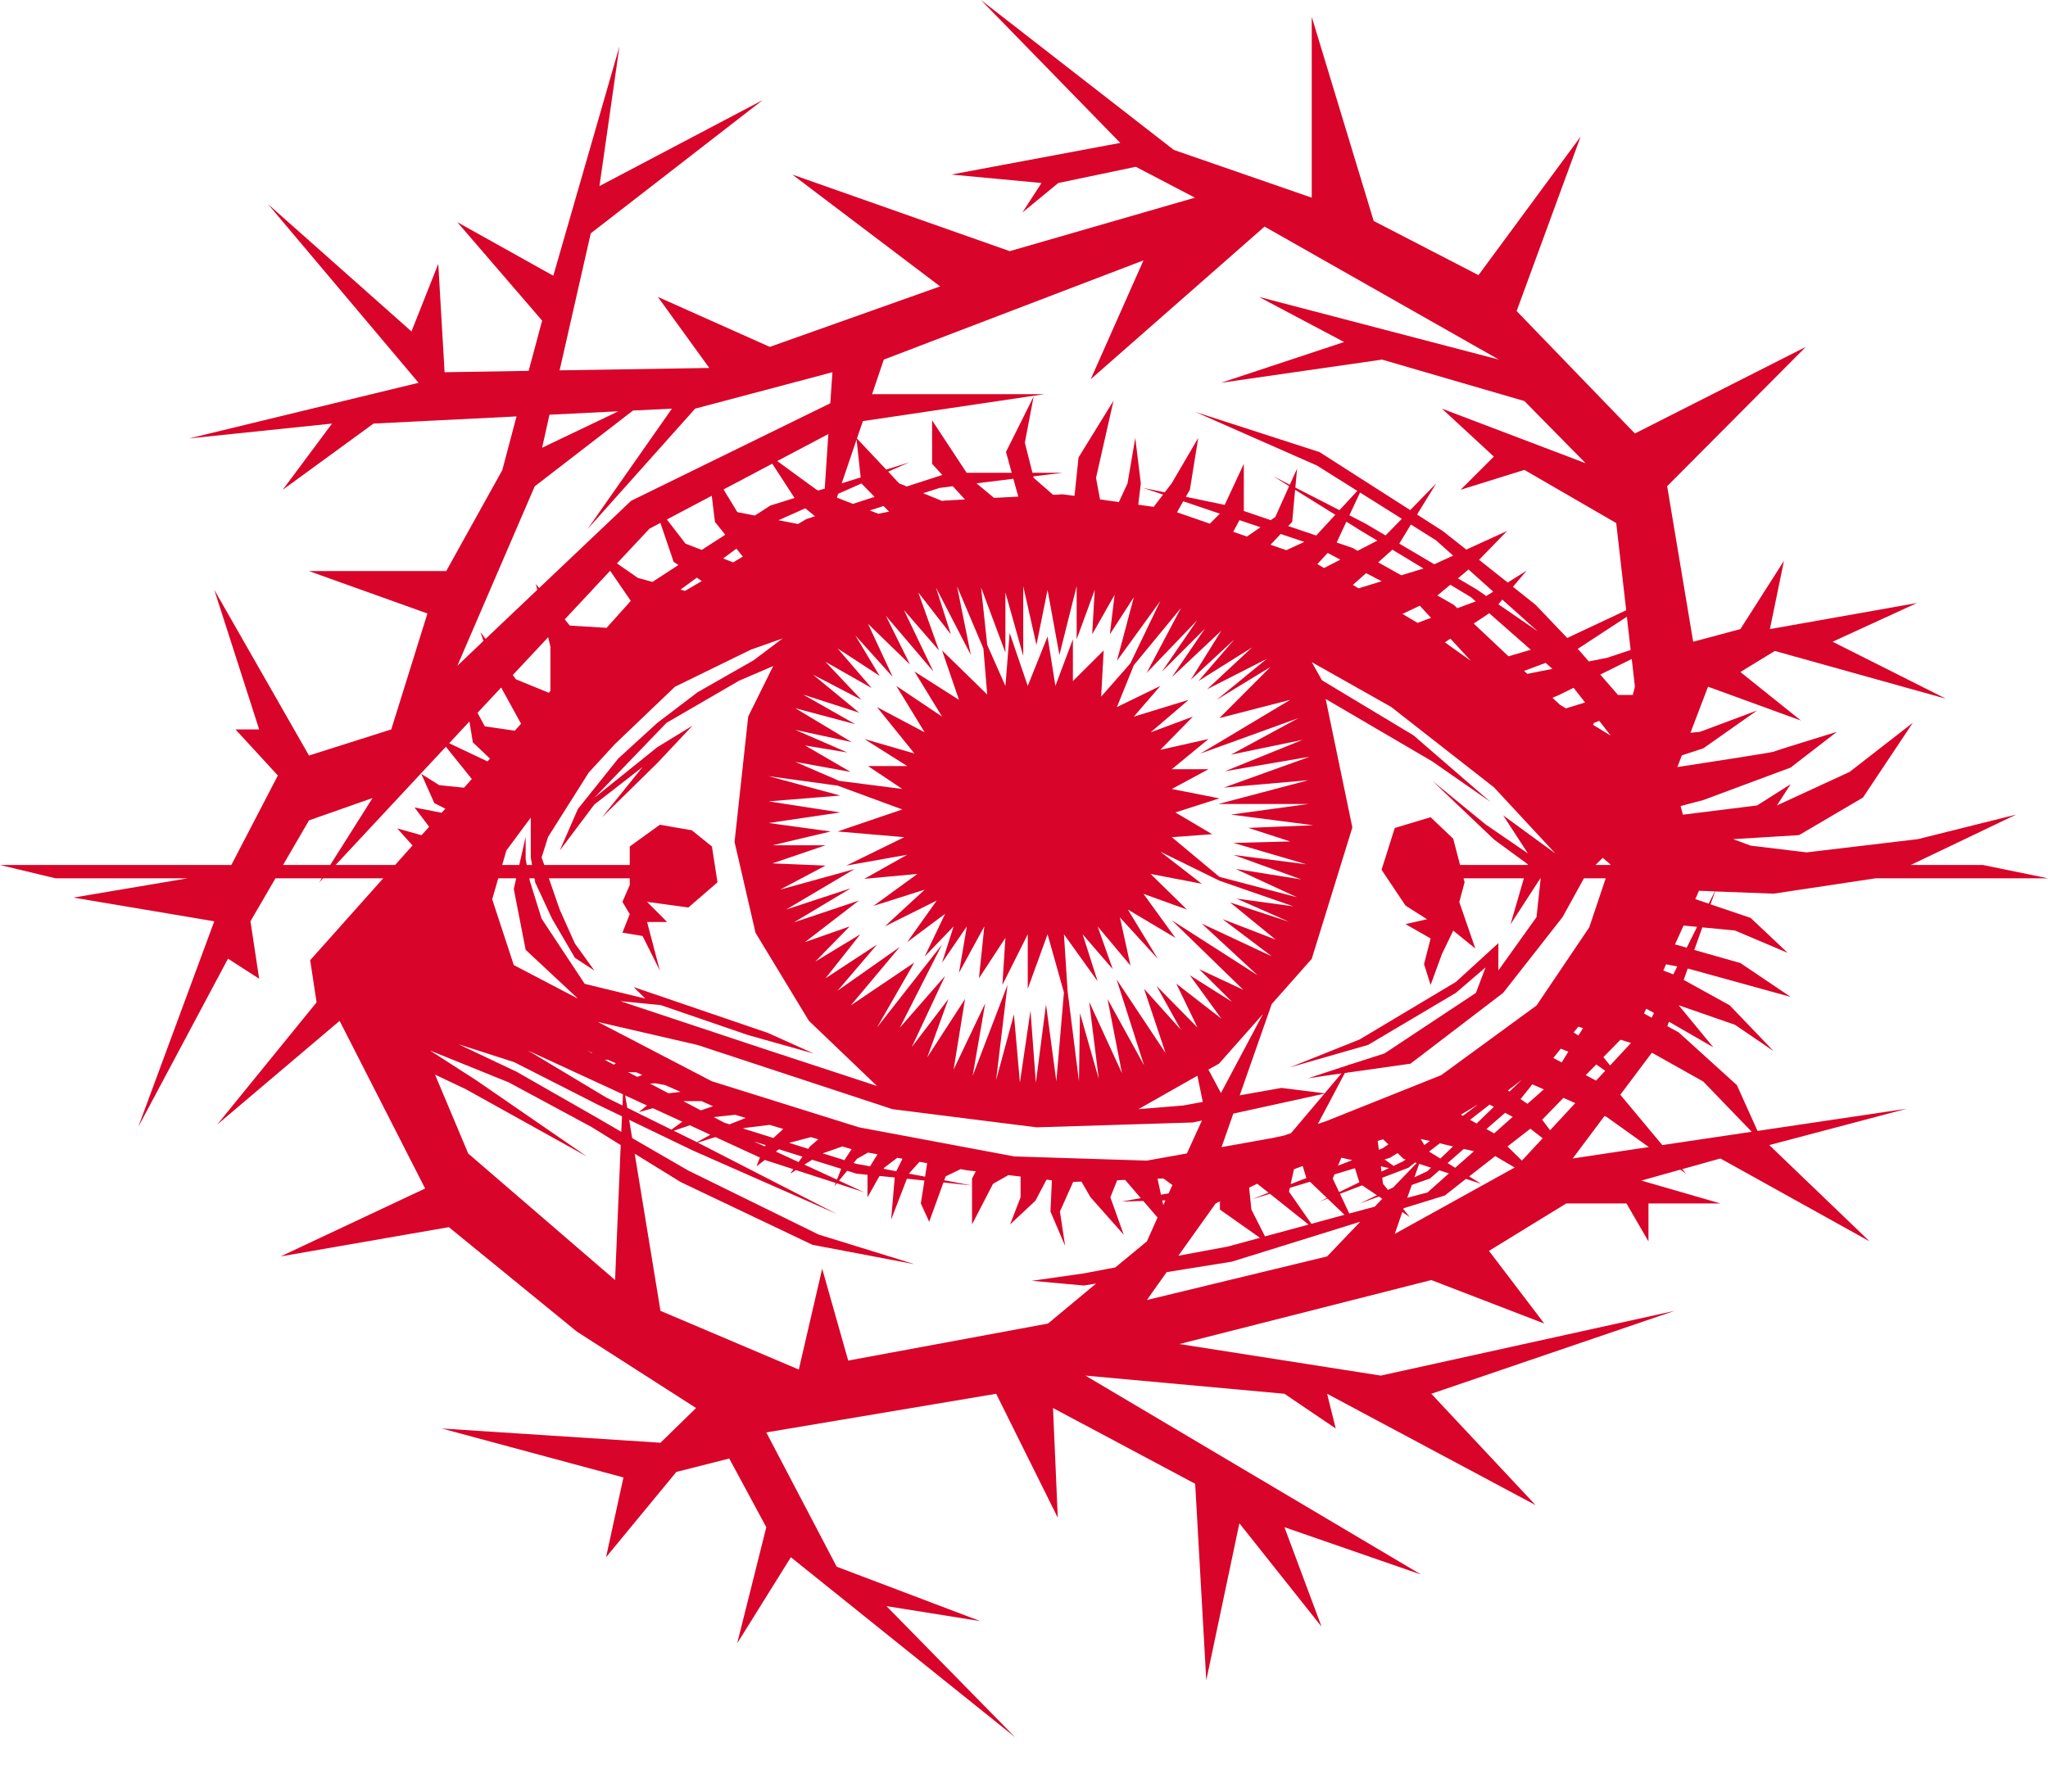
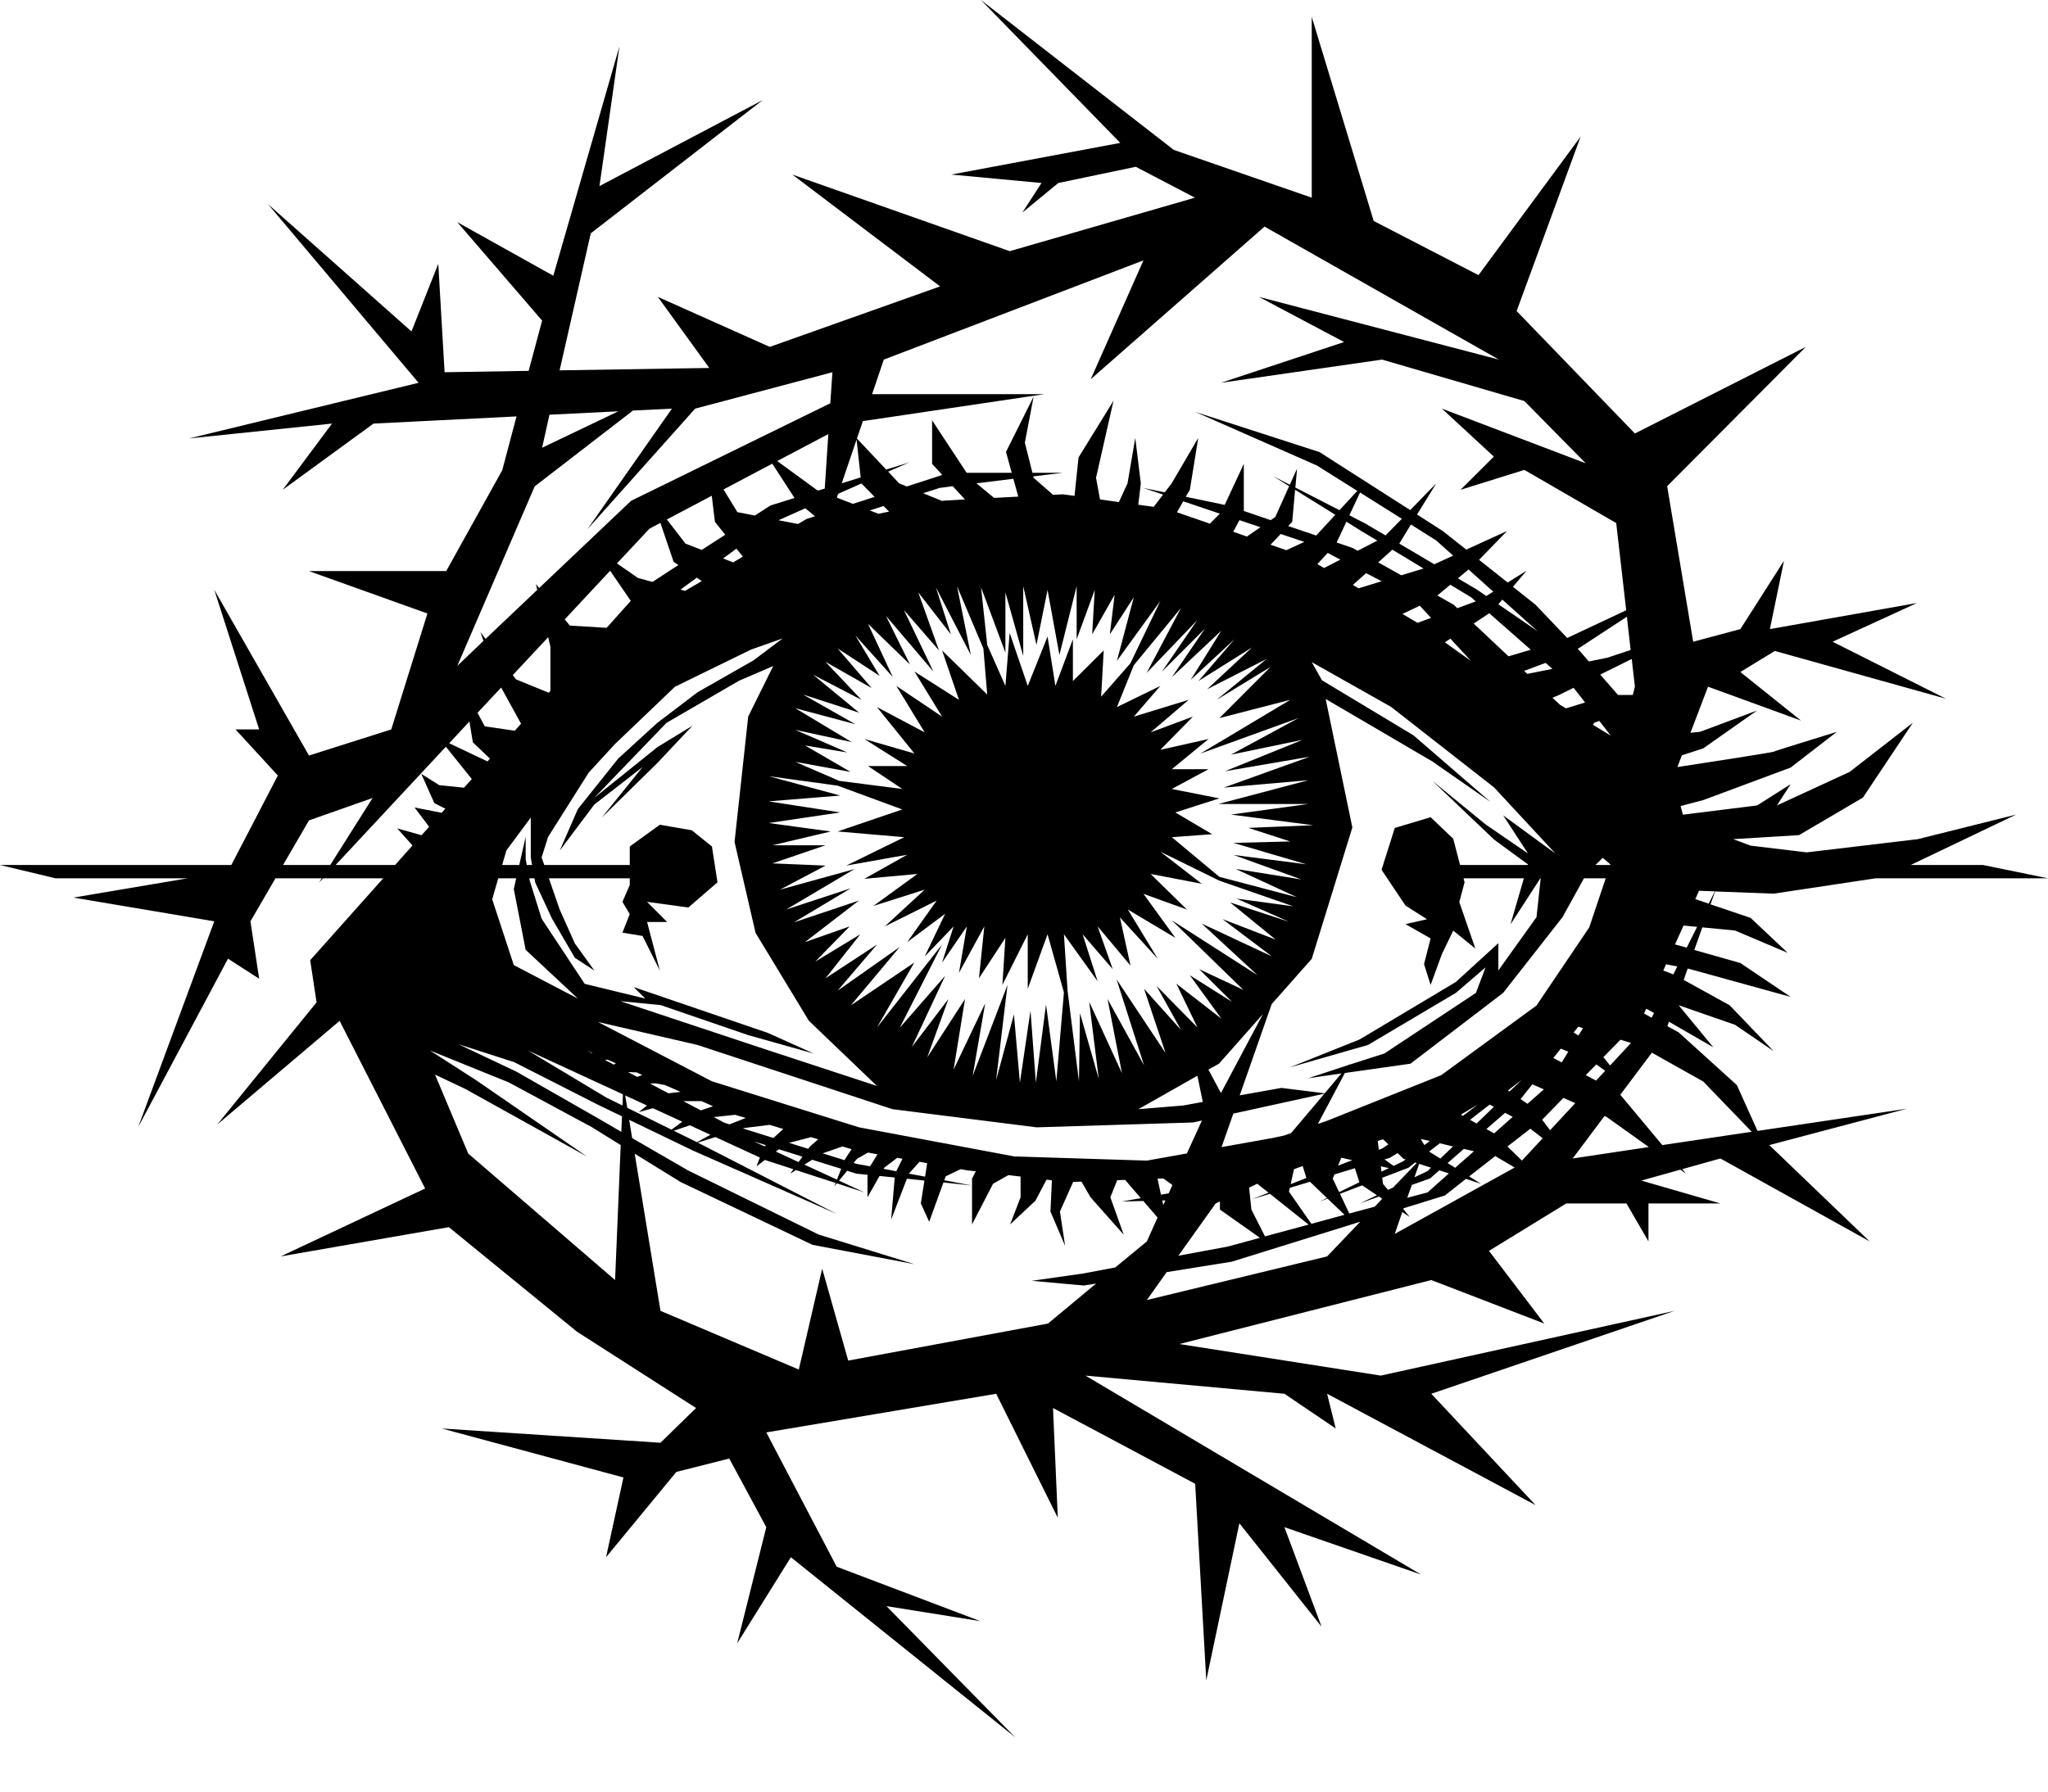
- <svg xmlns="http://www.w3.org/2000/svg" width="24" height="21" viewBox="0 0 24 21" fill="none">
-   <path d="M13.755 1.757L15.372 2.317V0.198L16.098 2.59L17.326 3.225L18.523 1.601L17.773 3.646L19.159 5.081L21.162 4.066L19.537 5.699L19.842 7.522L20.395 7.374L20.906 6.573L20.741 7.374L22.465 7.068L21.476 7.522L22.804 8.19L20.799 7.63L20.395 7.877L21.105 8.446L20.016 8.049L19.81 8.589L19.922 8.578L20.591 8.328L19.96 8.772L19.709 8.854L19.657 8.991C20.044 8.932 20.762 8.821 20.785 8.811C20.805 8.8 21.288 8.652 21.526 8.578L20.984 8.997L19.96 9.378L19.695 9.448L19.721 9.548H19.731L20.591 9.441L20.984 9.192L20.823 9.441L21.675 9.048L22.416 8.472L21.831 9.349L21.082 9.789L20.311 9.836L20.515 9.912L21.172 9.991L22.475 9.836L23.627 9.548L22.391 10.139H23.238L24 10.295H21.98L20.785 10.475L20.23 10.454L20.099 10.449L20.045 10.6L20.515 10.759L20.95 11.169L20.332 10.907L19.949 10.87L19.855 11.135L20.395 11.288L20.984 11.685L19.778 11.352L19.731 11.486L20.269 11.783L20.785 12.321L20.332 12.012L19.672 11.783L20.078 12.276L19.558 11.976L19.539 12.028L19.672 12.101L20.354 12.719L20.596 13.256L22.345 12.996L20.734 13.422L21.91 14.551L20.161 13.579L19.714 13.704L19.758 13.757L19.692 13.71L19.235 13.838L20.161 14.106H19.318V14.551L19.06 14.106H18.355L17.449 14.662L18.097 15.514L16.773 15.004L13.821 15.754L16.181 16.124L19.624 15.365L16.773 16.337L17.995 17.642L15.552 16.337L15.653 16.744L15.052 16.337L12.72 16.124L16.653 18.456L15.052 17.901L15.487 19.067L14.524 17.855L14.136 19.696L14.006 17.392L12.34 16.504L12.396 17.79L11.674 16.337L8.98 16.79L9.805 18.364L11.488 19.002L10.388 18.826L11.896 20.363L9.268 18.253L8.639 19.262L8.98 17.901L8.546 17.096L7.926 17.253L7.102 18.253L7.306 17.318L5.177 16.744L7.74 16.911L8.157 16.504L6.761 15.609L5.26 14.384L3.289 14.727L4.982 13.931L3.98 11.966L2.545 13.182L3.709 11.75H3.71L3.635 11.255L4.491 10.295H3.786L3.738 10.347L3.771 10.295H3.228L2.935 10.799L3.037 11.472L2.672 11.237L1.62 13.21L2.511 10.799L0.86 10.521L2.199 10.295H0.651L0 10.139H2.711L3.256 9.09L2.76 8.55H3.037L2.511 6.913L3.621 8.856L4.585 8.55L5.009 7.191L3.621 6.694H5.229L5.886 5.511L6.053 4.881L4.377 4.965L3.313 5.741L3.891 4.965L2.216 5.139L4.905 4.487L3.14 2.392L4.822 3.885L5.136 3.093L5.21 4.363L6.195 4.347L6.353 3.758L5.359 2.604L6.484 3.232L7.259 0.544L7.025 2.181L8.938 1.173L6.923 2.735L6.558 4.341L8.312 4.313L7.709 3.48L9.021 4.066L11.017 3.357L9.285 2.046L11.833 2.944L14.003 2.317L13.31 1.955L12.402 2.145L11.981 2.491L12.205 2.145L11.148 2.046L13.128 1.675L11.495 0L13.755 1.757ZM7.408 13.34L8.063 13.719L9.594 14.471L10.716 14.818L9.521 14.591L7.978 13.856L7.438 13.523L7.74 15.365L9.361 16.053L9.635 14.871L9.94 15.948L12.281 15.514L12.845 15.045L12.701 15.068L12.091 15.013L12.701 14.926L13.07 14.856L13.44 14.551L13.565 14.271L13.398 14.077L13.144 14.084L13.369 14.044L13.185 13.83L13.092 13.834L13.012 14.034L13.169 14.473L12.78 14.034L12.673 13.85L12.576 13.854L12.421 14.201L12.482 14.604L12.31 14.201L12.327 13.835L12.264 13.827L12.134 14.074L11.837 14.352L11.96 14.034V13.791L11.817 13.774L11.637 13.876L11.391 14.352V13.815L11.435 13.729L11.339 13.719L11.258 13.704L11.083 13.788L11.065 13.834L11.386 13.895L11.056 13.86L10.889 14.321L10.791 14.106L10.833 13.838L10.628 13.816L10.443 14.296L10.485 13.802L10.307 13.784L10.166 14.034V13.77L10.036 13.757L9.928 13.723L9.832 13.839L10.131 13.977L9.806 13.87L9.777 13.906L9.793 13.866L9.327 13.715L9.26 13.758L9.298 13.705L8.971 13.599L8.964 13.596L8.865 13.671L8.905 13.568L8.384 13.328L8.177 13.393L9.805 14.229L8.12 13.486L7.373 13.126L7.408 13.34ZM15.869 14.342L15.874 14.352L15.865 14.344L14.434 14.789L13.672 14.911L13.44 15.238L15.552 14.727L15.941 14.32L15.869 14.342ZM5.579 12.661L6.878 13.556L5.455 12.765L5.098 12.596L5.487 13.521L7.208 15.004L7.274 13.422L6.934 13.211L5.962 12.687L5.038 12.313L5.579 12.661ZM14.246 14.106L13.809 14.719L14.386 14.612L14.765 14.509L14.296 14.178V14.082L14.246 14.106ZM14.638 13.921L14.665 14.178L14.824 14.492L15.335 14.354L14.882 13.993L14.67 14.058L14.866 13.98L14.733 13.875L14.638 13.921ZM17.217 13.789L17.356 13.876L17.179 13.818L16.932 14.013L16.449 14.162L16.445 14.172L16.52 14.265L16.433 14.207L16.345 14.463L17.75 13.685L17.526 13.553L17.521 13.552L17.217 13.789ZM15.115 13.923L15.105 13.968L15.368 14.345L15.756 14.239L15.557 14.049L15.465 14.084L15.55 14.042L15.351 13.852L15.115 13.923ZM15.703 13.993L15.812 14.224L16.11 14.144L16.198 14.051L16.16 14.025L15.938 14.105L16.136 14.01L15.963 13.894L15.703 13.993ZM13.632 14.125L13.657 14.071H13.62L13.632 14.125ZM16.759 13.813L16.545 13.889L16.491 14.04L16.729 13.977L16.979 13.754L16.867 13.718L16.759 13.813ZM13.565 13.816L13.605 14.003L13.695 13.988L13.739 13.89L13.633 13.813L13.565 13.816ZM15.638 13.766L15.618 13.815L15.693 13.973L15.93 13.858L15.878 13.693L15.638 13.766ZM16.505 13.688L16.198 13.805L16.207 13.876L16.265 13.947L16.326 13.919L16.602 13.632L16.583 13.626L16.505 13.688ZM15.164 13.705L15.125 13.88L15.309 13.808L15.266 13.667L15.164 13.705ZM9.426 13.651L9.808 13.827L9.858 13.7L9.518 13.594L9.426 13.651ZM16.575 13.8L16.729 13.727L16.77 13.687L16.631 13.642L16.575 13.8ZM10.651 13.757L10.841 13.792L10.865 13.634L10.775 13.618L10.651 13.757ZM16.189 13.733L16.276 13.692L16.182 13.671L16.189 13.733ZM10.361 13.688L10.354 13.7L10.503 13.729L10.576 13.582L10.515 13.571L10.361 13.688ZM16.964 13.633L17.053 13.688L17.273 13.494L17.154 13.467L16.964 13.633ZM10.043 13.583L10.003 13.631L10.036 13.642L10.196 13.671L10.283 13.53L10.172 13.51L10.043 13.583ZM16.286 13.572L16.225 13.59L16.331 13.666L16.445 13.611L16.472 13.59L16.448 13.583L16.378 13.516L16.286 13.572ZM15.68 13.663L15.847 13.599L15.719 13.57L15.68 13.663ZM9.092 13.498L9.358 13.621L9.404 13.558L9.128 13.471L9.092 13.498ZM8.342 12.674L10.067 13.214L11.886 13.555L13.44 13.604L13.909 13.52L14.085 13.134L13.98 13.157L12.148 13.214L10.458 13.001L8.172 12.248L7.007 11.979L8.342 12.674ZM17.666 13.438L17.835 13.604L18.078 13.342L17.934 13.23L17.666 13.438ZM9.641 13.519L9.898 13.599L9.905 13.583L9.98 13.47L9.872 13.438L9.641 13.519ZM16.747 13.498L16.879 13.58L17.027 13.438L16.873 13.401L16.747 13.498ZM18.43 13.579L19.322 13.445L18.829 13.093L18.803 13.081L18.43 13.579ZM16.145 13.373L16.158 13.477L16.2 13.461L16.27 13.414L16.208 13.354L16.145 13.373ZM9.248 13.396L9.472 13.466L9.49 13.44L9.589 13.354L9.503 13.329L9.248 13.396ZM14.453 13.053L14.315 13.446L14.913 13.339L15.048 13.31L15.13 13.281L15.521 12.819L14.453 13.053ZM8.96 13.437L8.975 13.423L8.833 13.379L8.96 13.437ZM16.692 13.422L16.756 13.374L16.651 13.351H16.649L16.692 13.422ZM18.988 12.832L19.48 13.422L20.528 13.266L19.96 12.677L19.358 12.339L18.988 12.832ZM7.896 13.254L8.149 13.379L8.168 13.388L8.325 13.301L8.084 13.19L7.896 13.254ZM8.729 13.221L8.706 13.227L9.064 13.339L9.179 13.233L9.019 13.185L8.729 13.221ZM17.419 13.234L17.509 13.285L17.727 13.091L17.638 13.044L17.419 13.234ZM6.053 12.562L7.015 13.112L7.281 13.267L7.289 13.085L7.015 12.953L6.026 12.45L5.373 12.24L6.053 12.562ZM18.079 13.118L18.071 13.123L18.165 13.248L18.46 12.93L18.321 12.869L18.079 13.118ZM7.351 12.985L7.869 13.241L7.996 13.148L7.652 12.99L7.486 13.035L7.582 12.958L7.326 12.84L7.351 12.985ZM8.364 13.094L8.489 13.16L8.549 13.179L8.739 13.104L8.615 13.067L8.364 13.094ZM18.311 10.75L17.615 11.638L16.529 12.468L15.76 12.577L15.444 13.174L15.542 13.141L16.89 12.602L18.006 11.786L18.624 10.87L18.817 10.295H18.562L18.311 10.75ZM17.227 13.126L17.304 13.169L17.506 12.974L17.457 12.947L17.227 13.126ZM17.12 13.065L17.144 13.079L17.321 12.945L17.12 13.065ZM8.213 13.015L8.356 12.967L8.222 12.907H8.008L8.213 13.015ZM13.341 13.001L13.866 12.958L14.095 12.916L14.032 12.609L13.341 13.001ZM7.109 12.867L7.295 12.958L7.3 12.827L6.186 12.313L7.109 12.867ZM17.819 12.883L17.9 12.938L18.092 12.769L17.957 12.71L17.819 12.883ZM15.492 7.974L16.564 8.619L17.467 9.4L16.785 8.925L15.535 8.193L15.848 9.699L15.372 11.239L14.903 11.769L14.528 12.839L15.017 12.752L15.524 12.815L15.72 12.582L15.329 12.639L15.804 12.483L15.819 12.466L15.81 12.481L16.224 12.348L17.296 11.638L17.409 11.339L17.061 11.638L16.032 12.248L15.116 12.511L15.933 12.184L17.061 11.51L17.559 11.055V11.375L18.006 10.75L18.055 10.295H18.051L17.701 10.835L17.858 10.295H17.151L17.163 10.342L17.101 10.573L17.289 11.118L17.03 10.908L16.898 11.182L16.765 11.545L16.688 11.301L16.765 11L16.471 10.832L16.723 10.775L16.471 10.615L16.19 10.195L16.345 9.705L16.765 9.579L17.03 9.831L17.11 10.139H17.904L17.906 10.132L17.509 9.841L16.785 9.152L17.409 9.663L17.906 10.004L17.615 9.557L18.227 10.004L17.509 9.23L16.302 8.286L15.372 7.761L15.492 7.974ZM7.617 12.701L7.834 12.815L7.975 12.798L7.792 12.718L7.681 12.698L7.617 12.701ZM14.285 12.468L14.161 12.537L14.308 12.812L14.8 11.886L14.285 12.468ZM17.67 12.782L17.689 12.795L17.833 12.657L17.67 12.782ZM8.799 7.615L7.909 8.05L7.205 8.723L6.899 9.056L6.423 9.81L6.347 10.05L6.378 10.139H7.38V9.922L7.733 9.667L8.107 9.732L8.343 9.922L8.408 10.342L8.067 10.637L7.583 10.571L7.818 10.807H7.583L7.733 11.377L7.53 10.971L7.294 10.932L7.38 10.715L7.294 10.571L7.38 10.374V10.295H6.432L6.56 10.664L6.737 11.059L6.965 11.376L6.737 11.227L6.469 10.768L6.272 10.344L6.264 10.295H6.203L6.209 10.326L6.347 10.768L6.852 11.532L7.562 11.705L7.426 11.57L8.998 12.107L9.536 12.349L8.768 12.133L7.742 11.781L7.27 11.735L8.94 12.29L10.277 12.729L9.479 11.965L8.854 10.934L8.608 9.869L8.768 8.399L9.061 7.807L8.661 7.979L7.81 8.473L6.965 9.351L7.703 8.758L8.115 8.506L7.703 8.944L7.052 9.583L7.53 8.991L6.965 9.43L6.56 9.969L6.772 9.483L7.244 8.892L7.703 8.473L8.175 8.114L8.829 7.741L9.172 7.483L8.799 7.615ZM9.847 9.325L9.008 9.393L9.847 9.523L9.008 9.647L9.735 9.746L9.052 9.908H9.674L9.052 10.12L9.674 10.146L9.141 10.428L10.013 10.187L9.213 10.661L9.97 10.412L9.303 10.812L10.065 10.556L9.433 11.043L9.957 10.859L9.554 11.271L10.082 10.951L9.674 11.467L10.278 11.071L9.816 11.612L10.544 11.1L9.97 11.785L10.714 11.283L10.277 12.044L11.04 11.071L10.544 12.047L11.076 11.438L10.685 12.273L11.114 11.71L10.866 12.394L11.309 11.71L11.175 12.537L11.545 11.761L11.398 12.612L11.807 11.544L11.673 12.661L11.882 11.89L11.952 12.69L12.076 11.846L12.139 12.69L12.258 11.774L12.379 12.674L12.468 11.633L12.276 10.951L12.044 11.59V10.951L11.747 11.544L11.782 10.993L11.472 11.467L11.535 10.859L11.238 11.403L11.33 10.859L11.04 11.283L11.175 10.859L10.836 11.212L11.076 10.711L10.631 11.043L10.977 10.556L10.369 10.859L10.836 10.428L10.235 10.619L10.751 10.244L10.129 10.301L10.631 10.019L9.917 10.146L10.597 9.813L9.816 9.746L10.574 9.488L9.816 9.209L9.008 9.098L9.847 9.325ZM14.083 10.359L13.484 10.244L13.909 10.661L13.4 10.477L13.774 10.993L13.217 10.661L13.569 11.24L13.124 10.753L13.248 11.318L12.863 10.859L13.04 11.36L12.687 10.951L12.863 11.502L12.468 10.951L12.511 11.618L12.644 12.674L12.656 11.875L12.876 12.646L12.764 11.743L13.148 12.579L12.979 11.71L13.407 12.487L13.085 11.48L13.659 12.343L13.407 11.59L13.839 12.071L13.553 11.556L14.033 12.044L13.785 11.53L14.313 11.94L13.943 11.431L14.438 11.743L14.053 11.36L14.57 11.602L13.732 10.787L14.737 11.431L14.083 10.826L14.903 11.209L14.326 10.773L14.948 11.013L14.416 10.578L15.105 10.804L14.491 10.533L15.155 10.623L14.29 10.323L13.598 9.983L14.083 10.359ZM18.583 12.602L18.704 12.666L18.811 12.551L18.706 12.477L18.583 12.602ZM7.468 12.623L7.526 12.6L7.46 12.57L7.359 12.566L7.468 12.623ZM18.79 12.391L18.868 12.489L19.113 12.225L18.99 12.187L18.79 12.391ZM7.088 12.424L7.194 12.479L7.217 12.463L7.121 12.421L7.088 12.424ZM18.203 12.401L18.301 12.453L18.379 12.327L18.29 12.292L18.203 12.401ZM6.936 12.344L6.941 12.341L6.878 12.313L6.936 12.344ZM18.441 12.102L18.497 12.138L18.551 12.051L18.496 12.034L18.441 12.102ZM19.266 11.88L19.355 11.929L19.383 11.874L19.32 11.838L19.291 11.824L19.266 11.88ZM5.768 10.541L6.021 11.312L6.772 11.705L6.16 11.133L6.021 10.421L6.049 10.295H5.839L5.768 10.541ZM19.492 11.376L19.609 11.421L19.656 11.328L19.524 11.303L19.492 11.376ZM19.629 11.07L19.766 11.108L19.888 10.864L19.729 10.849L19.629 11.07ZM19.867 10.539L20.024 10.592L20.096 10.448L19.91 10.441L19.867 10.539ZM13.287 7.797L13.089 8.288L13.598 8.04L13.287 8.4L13.93 8.203L13.484 8.584L13.979 8.4L13.598 8.789L14.163 8.662L13.732 9.016H14.163L13.732 9.248L14.29 9.358L13.774 9.523L14.205 9.778L13.732 9.813L14.29 10.278L15.199 10.517L14.48 10.185L15.25 10.308L14.455 10.021L15.31 10.131L14.455 9.88L15.12 9.863L14.629 9.704L15.39 9.673L14.425 9.548L15.333 9.424H14.278L15.333 9.145L14.341 9.232L15.348 8.87L14.355 9.04L15.265 8.672L14.425 8.846L15.216 8.417L14.067 8.833L15.12 8.203L14.29 8.417L14.888 7.818L14.258 8.203L14.843 7.724L14.146 8.079L14.672 7.589L14.044 7.983L14.467 7.493L13.954 7.968L14.312 7.393L13.732 7.938L14.119 7.37L13.616 7.873L14.029 7.271L13.437 7.888L13.84 7.126L13.287 7.797ZM3.621 9.616L3.317 10.139H3.87L4.366 9.354L3.621 9.616ZM3.933 10.139H4.63L4.834 9.91L4.655 9.71L4.94 9.79L5.029 9.691L4.858 9.465L5.175 9.527L5.219 9.479L5.09 9.414L4.937 9.071L5.147 9.203L5.438 9.233L5.529 9.131L5.225 8.753L3.933 10.139ZM5.934 9.969L5.885 10.139H6.085L6.16 9.81V10.07L6.173 10.139H6.235L6.22 10.05V9.583L5.934 9.969ZM18.697 10.139H18.87L18.872 10.132L18.782 10.055L18.697 10.139ZM11.377 7.677L10.968 6.886L11.143 7.435L10.761 6.944L11.004 7.624L10.593 7.151L10.938 7.871L10.382 7.219L10.664 7.789L10.172 7.312L10.462 7.935L10.024 7.449L10.308 7.922L9.816 7.601L10.215 8.065L9.673 7.757L10.095 8.203L9.529 7.909L10.069 8.354L9.411 8.141L10.024 8.489L9.32 8.301L9.98 8.698L9.32 8.555L9.93 8.82L9.435 8.738L9.968 9.048L9.32 8.93L9.835 9.153L10.574 9.248L10.172 8.979H10.631L10.129 8.662L10.716 8.832L10.277 8.288L10.836 8.584L10.504 8.04L11.04 8.4L10.716 7.871L11.238 8.203L11.04 7.624L11.569 8.141L11.524 7.601L11.215 6.871L11.377 7.677ZM5.264 8.712L5.713 8.925L5.742 8.892L5.541 8.701L5.501 8.457L5.264 8.712ZM18.681 8.472L18.668 8.496L18.875 8.622L18.742 8.45L18.681 8.472ZM5.596 8.355L5.681 8.514L6.033 8.565L6.106 8.483L5.873 8.059L5.596 8.355ZM18.27 8.146L18.193 8.179L18.282 8.262L18.351 8.303L18.575 8.234L18.441 8.062L18.27 8.146ZM12.415 7.677L12.276 6.915L12.146 7.559L11.991 6.871V7.689L11.782 6.944V7.649L11.497 6.886L11.569 7.559L11.782 8.04L11.832 7.419L12.044 8.04L12.276 7.461L12.368 8.04L12.573 7.493V7.983L12.934 7.624L12.904 8.166L13.246 7.776L13.598 7.044L13.089 7.746L13.287 7L13.006 7.435L13.062 6.972L12.799 7.435L12.829 6.915L12.617 7.493V6.871L12.415 7.677ZM18.753 7.907L18.961 8.146H19.134L19.159 8.049L19.122 7.724L18.753 7.907ZM6.009 7.913L6.047 7.963L6.431 8.12L6.45 8.099V7.58L6.424 7.469L6.009 7.913ZM17.86 7.864L17.898 7.899L18.192 7.84L18.113 7.77L17.86 7.864ZM8.146 4.79L6.885 6.202L7.874 4.79L7.418 4.812L6.266 5.701L5.359 7.805L5.666 7.512L5.63 7.409L5.69 7.489L6.296 6.914L6.28 6.845L6.318 6.893L7.396 5.87L9.73 4.727L9.755 4.363L8.146 4.79ZM18.489 7.606L18.515 7.633L18.619 7.753L18.834 7.71L19.109 7.619L19.065 7.229L18.489 7.606ZM16.932 7.529L17.238 7.747L16.997 7.486L16.932 7.529ZM17.27 7.309L17.678 7.693L17.939 7.616L17.452 7.188L17.27 7.309ZM12.782 4.445L13.4 3.052L10.357 4.215L10.22 4.62H12.24L10.112 4.936L10.042 5.14L10.385 5.504L10.656 5.42L10.408 5.528L10.537 5.666L10.626 5.702L11.043 5.567L10.923 5.437V4.927L11.328 5.542H11.856L11.789 5.297L12.113 4.648L12.01 5.189L12.099 5.542H12.452L12.108 5.584L12.113 5.601L12.341 5.8L12.452 5.794L12.592 5.812L12.639 5.362L13.049 4.697L12.844 5.601L12.891 5.854L13.112 5.885L13.213 5.666L13.304 5.133L13.369 5.666L13.339 5.916L13.52 5.941L13.63 5.797L13.396 5.719L13.649 5.771L13.73 5.666L14.042 5.133L13.944 5.74L13.896 5.823L14.352 5.918L14.576 5.437V5.989L14.891 6.097L14.945 6.06L15.107 5.698L14.919 5.581L15.115 5.682L15.2 5.493L15.18 5.715L15.697 5.98L15.906 5.754L15.434 5.457L14.009 4.829L15.463 5.299L16.526 5.979L16.831 5.666L16.606 6.031L16.907 6.224L17.183 6.442L17.661 6.224L17.333 6.562L17.668 6.828L17.89 6.689L17.73 6.878L17.995 7.089L18.366 7.478L19.057 7.153L18.94 6.131L17.864 5.508L17.116 5.741L17.506 5.352L16.898 4.79L18.582 5.43L17.864 4.701L16.196 4.215L14.308 4.487L15.751 4.009L14.753 3.48L17.565 4.215L14.819 2.656L12.782 4.445ZM17.559 7.083L18.02 7.4L17.605 7.028L17.559 7.083ZM6.618 7.26L6.678 7.333L7.109 7.359L7.392 7.043L7.15 6.69L6.618 7.26ZM16.435 7.196L16.605 7.297L16.611 7.301L16.77 7.242L16.638 7.1L16.435 7.196ZM16.844 6.98L17.036 7.089L17.078 7.129L17.294 7.049L17.238 7L16.996 6.854L16.844 6.98ZM17.085 6.779L17.308 6.911L17.417 6.986L17.499 6.935L17.209 6.675L17.085 6.779ZM7.975 6.911L8.028 6.926L8.224 6.811L8.166 6.771L7.975 6.911ZM15.854 6.856L15.921 6.896L16.191 6.813L16.009 6.718L15.854 6.856ZM7.611 6.197L7.23 6.604L7.475 6.774L7.646 6.821L7.95 6.623L7.894 6.585L7.739 6.129L7.611 6.197ZM16.151 6.592L16.421 6.743L16.682 6.664L16.317 6.443L16.151 6.592ZM15.438 6.612L15.516 6.658L15.707 6.56L15.559 6.481L15.438 6.612ZM16.398 6.372H16.398L16.808 6.614L17.029 6.513L16.828 6.333L16.534 6.148L16.398 6.372ZM8.474 6.546L8.592 6.592L8.705 6.524L8.63 6.431L8.474 6.546ZM15.664 6.359L15.849 6.422L15.909 6.456L16.141 6.337L15.952 6.224L15.778 6.115L15.664 6.359ZM14.889 6.385L15.074 6.449L15.285 6.352L15.008 6.259L14.889 6.385ZM7.815 6.089L8.033 6.372L8.223 6.446L8.499 6.268L8.378 6.117L8.341 5.811L7.815 6.089ZM14.452 6.233L14.612 6.289L14.771 6.18L14.525 6.097L14.452 6.233ZM15.143 6.117L15.096 6.166L15.424 6.277L15.648 6.034L15.177 5.741L15.143 6.117ZM15.813 6.04L15.997 6.135L16.237 6.276L16.428 6.081L15.938 5.773L15.813 6.04ZM9.123 6.098L9.352 6.142L9.45 6.084L9.551 6.051L9.437 5.958L9.123 6.098ZM13.793 6.005L14.178 6.138L14.295 6.021L13.866 5.876L13.793 6.005ZM8.479 5.737L8.641 6.003L8.846 6.043L9.029 5.925L9.311 5.837L9.05 5.435L8.479 5.737ZM10.193 5.983L10.293 6.022L10.419 5.997L10.354 5.931L10.193 5.983ZM9.822 5.788L9.807 5.833L9.995 5.906L10.249 5.824L10.095 5.667L9.822 5.788ZM11.012 5.719L10.818 5.781L11.04 5.872L11.062 5.868L11.308 5.854L11.165 5.699L11.012 5.719ZM11.443 5.665L11.649 5.836L11.933 5.821L11.875 5.612L11.443 5.665ZM9.108 5.404L9.568 5.74L9.592 5.749L9.665 5.727L9.707 5.088L9.108 5.404ZM9.864 5.665L10.086 5.596L10.038 5.152L9.864 5.665ZM6.439 4.861L6.353 5.248L7.246 4.821L6.439 4.861Z" fill="#D90429" />
+ <svg xmlns="http://www.w3.org/2000/svg" viewBox="0 0 24 21">
+   <path d="M13.755 1.757L15.372 2.317V0.198L16.098 2.59L17.326 3.225L18.523 1.601L17.773 3.646L19.159 5.081L21.162 4.066L19.537 5.699L19.842 7.522L20.395 7.374L20.906 6.573L20.741 7.374L22.465 7.068L21.476 7.522L22.804 8.19L20.799 7.63L20.395 7.877L21.105 8.446L20.016 8.049L19.81 8.589L19.922 8.578L20.591 8.328L19.96 8.772L19.709 8.854L19.657 8.991C20.044 8.932 20.762 8.821 20.785 8.811C20.805 8.8 21.288 8.652 21.526 8.578L20.984 8.997L19.96 9.378L19.695 9.448L19.721 9.548H19.731L20.591 9.441L20.984 9.192L20.823 9.441L21.675 9.048L22.416 8.472L21.831 9.349L21.082 9.789L20.311 9.836L20.515 9.912L21.172 9.991L22.475 9.836L23.627 9.548L22.391 10.139H23.238L24 10.295H21.98L20.785 10.475L20.23 10.454L20.099 10.449L20.045 10.6L20.515 10.759L20.95 11.169L20.332 10.907L19.949 10.87L19.855 11.135L20.395 11.288L20.984 11.685L19.778 11.352L19.731 11.486L20.269 11.783L20.785 12.321L20.332 12.012L19.672 11.783L20.078 12.276L19.558 11.976L19.539 12.028L19.672 12.101L20.354 12.719L20.596 13.256L22.345 12.996L20.734 13.422L21.91 14.551L20.161 13.579L19.714 13.704L19.758 13.757L19.692 13.71L19.235 13.838L20.161 14.106H19.318V14.551L19.06 14.106H18.355L17.449 14.662L18.097 15.514L16.773 15.004L13.821 15.754L16.181 16.124L19.624 15.365L16.773 16.337L17.995 17.642L15.552 16.337L15.653 16.744L15.052 16.337L12.72 16.124L16.653 18.456L15.052 17.901L15.487 19.067L14.524 17.855L14.136 19.696L14.006 17.392L12.34 16.504L12.396 17.79L11.674 16.337L8.98 16.79L9.805 18.364L11.488 19.002L10.388 18.826L11.896 20.363L9.268 18.253L8.639 19.262L8.98 17.901L8.546 17.096L7.926 17.253L7.102 18.253L7.306 17.318L5.177 16.744L7.74 16.911L8.157 16.504L6.761 15.609L5.26 14.384L3.289 14.727L4.982 13.931L3.98 11.966L2.545 13.182L3.709 11.75H3.71L3.635 11.255L4.491 10.295H3.786L3.738 10.347L3.771 10.295H3.228L2.935 10.799L3.037 11.472L2.672 11.237L1.62 13.21L2.511 10.799L0.86 10.521L2.199 10.295H0.651L0 10.139H2.711L3.256 9.09L2.76 8.55H3.037L2.511 6.913L3.621 8.856L4.585 8.55L5.009 7.191L3.621 6.694H5.229L5.886 5.511L6.053 4.881L4.377 4.965L3.313 5.741L3.891 4.965L2.216 5.139L4.905 4.487L3.14 2.392L4.822 3.885L5.136 3.093L5.21 4.363L6.195 4.347L6.353 3.758L5.359 2.604L6.484 3.232L7.259 0.544L7.025 2.181L8.938 1.173L6.923 2.735L6.558 4.341L8.312 4.313L7.709 3.48L9.021 4.066L11.017 3.357L9.285 2.046L11.833 2.944L14.003 2.317L13.31 1.955L12.402 2.145L11.981 2.491L12.205 2.145L11.148 2.046L13.128 1.675L11.495 0L13.755 1.757ZM7.408 13.34L8.063 13.719L9.594 14.471L10.716 14.818L9.521 14.591L7.978 13.856L7.438 13.523L7.74 15.365L9.361 16.053L9.635 14.871L9.94 15.948L12.281 15.514L12.845 15.045L12.701 15.068L12.091 15.013L12.701 14.926L13.07 14.856L13.44 14.551L13.565 14.271L13.398 14.077L13.144 14.084L13.369 14.044L13.185 13.83L13.092 13.834L13.012 14.034L13.169 14.473L12.78 14.034L12.673 13.85L12.576 13.854L12.421 14.201L12.482 14.604L12.31 14.201L12.327 13.835L12.264 13.827L12.134 14.074L11.837 14.352L11.96 14.034V13.791L11.817 13.774L11.637 13.876L11.391 14.352V13.815L11.435 13.729L11.339 13.719L11.258 13.704L11.083 13.788L11.065 13.834L11.386 13.895L11.056 13.86L10.889 14.321L10.791 14.106L10.833 13.838L10.628 13.816L10.443 14.296L10.485 13.802L10.307 13.784L10.166 14.034V13.77L10.036 13.757L9.928 13.723L9.832 13.839L10.131 13.977L9.806 13.87L9.777 13.906L9.793 13.866L9.327 13.715L9.26 13.758L9.298 13.705L8.971 13.599L8.964 13.596L8.865 13.671L8.905 13.568L8.384 13.328L8.177 13.393L9.805 14.229L8.12 13.486L7.373 13.126L7.408 13.34ZM15.869 14.342L15.874 14.352L15.865 14.344L14.434 14.789L13.672 14.911L13.44 15.238L15.552 14.727L15.941 14.32L15.869 14.342ZM5.579 12.661L6.878 13.556L5.455 12.765L5.098 12.596L5.487 13.521L7.208 15.004L7.274 13.422L6.934 13.211L5.962 12.687L5.038 12.313L5.579 12.661ZM14.246 14.106L13.809 14.719L14.386 14.612L14.765 14.509L14.296 14.178V14.082L14.246 14.106ZM14.638 13.921L14.665 14.178L14.824 14.492L15.335 14.354L14.882 13.993L14.67 14.058L14.866 13.98L14.733 13.875L14.638 13.921ZM17.217 13.789L17.356 13.876L17.179 13.818L16.932 14.013L16.449 14.162L16.445 14.172L16.52 14.265L16.433 14.207L16.345 14.463L17.75 13.685L17.526 13.553L17.521 13.552L17.217 13.789ZM15.115 13.923L15.105 13.968L15.368 14.345L15.756 14.239L15.557 14.049L15.465 14.084L15.55 14.042L15.351 13.852L15.115 13.923ZM15.703 13.993L15.812 14.224L16.11 14.144L16.198 14.051L16.16 14.025L15.938 14.105L16.136 14.01L15.963 13.894L15.703 13.993ZM13.632 14.125L13.657 14.071H13.62L13.632 14.125ZM16.759 13.813L16.545 13.889L16.491 14.04L16.729 13.977L16.979 13.754L16.867 13.718L16.759 13.813ZM13.565 13.816L13.605 14.003L13.695 13.988L13.739 13.89L13.633 13.813L13.565 13.816ZM15.638 13.766L15.618 13.815L15.693 13.973L15.93 13.858L15.878 13.693L15.638 13.766ZM16.505 13.688L16.198 13.805L16.207 13.876L16.265 13.947L16.326 13.919L16.602 13.632L16.583 13.626L16.505 13.688ZM15.164 13.705L15.125 13.88L15.309 13.808L15.266 13.667L15.164 13.705ZM9.426 13.651L9.808 13.827L9.858 13.7L9.518 13.594L9.426 13.651ZM16.575 13.8L16.729 13.727L16.77 13.687L16.631 13.642L16.575 13.8ZM10.651 13.757L10.841 13.792L10.865 13.634L10.775 13.618L10.651 13.757ZM16.189 13.733L16.276 13.692L16.182 13.671L16.189 13.733ZM10.361 13.688L10.354 13.7L10.503 13.729L10.576 13.582L10.515 13.571L10.361 13.688ZM16.964 13.633L17.053 13.688L17.273 13.494L17.154 13.467L16.964 13.633ZM10.043 13.583L10.003 13.631L10.036 13.642L10.196 13.671L10.283 13.53L10.172 13.51L10.043 13.583ZM16.286 13.572L16.225 13.59L16.331 13.666L16.445 13.611L16.472 13.59L16.448 13.583L16.378 13.516L16.286 13.572ZM15.68 13.663L15.847 13.599L15.719 13.57L15.68 13.663ZM9.092 13.498L9.358 13.621L9.404 13.558L9.128 13.471L9.092 13.498ZM8.342 12.674L10.067 13.214L11.886 13.555L13.44 13.604L13.909 13.52L14.085 13.134L13.98 13.157L12.148 13.214L10.458 13.001L8.172 12.248L7.007 11.979L8.342 12.674ZM17.666 13.438L17.835 13.604L18.078 13.342L17.934 13.23L17.666 13.438ZM9.641 13.519L9.898 13.599L9.905 13.583L9.98 13.47L9.872 13.438L9.641 13.519ZM16.747 13.498L16.879 13.58L17.027 13.438L16.873 13.401L16.747 13.498ZM18.43 13.579L19.322 13.445L18.829 13.093L18.803 13.081L18.43 13.579ZM16.145 13.373L16.158 13.477L16.2 13.461L16.27 13.414L16.208 13.354L16.145 13.373ZM9.248 13.396L9.472 13.466L9.49 13.44L9.589 13.354L9.503 13.329L9.248 13.396ZM14.453 13.053L14.315 13.446L14.913 13.339L15.048 13.31L15.13 13.281L15.521 12.819L14.453 13.053ZM8.96 13.437L8.975 13.423L8.833 13.379L8.96 13.437ZM16.692 13.422L16.756 13.374L16.651 13.351H16.649L16.692 13.422ZM18.988 12.832L19.48 13.422L20.528 13.266L19.96 12.677L19.358 12.339L18.988 12.832ZM7.896 13.254L8.149 13.379L8.168 13.388L8.325 13.301L8.084 13.19L7.896 13.254ZM8.729 13.221L8.706 13.227L9.064 13.339L9.179 13.233L9.019 13.185L8.729 13.221ZM17.419 13.234L17.509 13.285L17.727 13.091L17.638 13.044L17.419 13.234ZM6.053 12.562L7.015 13.112L7.281 13.267L7.289 13.085L7.015 12.953L6.026 12.45L5.373 12.24L6.053 12.562ZM18.079 13.118L18.071 13.123L18.165 13.248L18.46 12.93L18.321 12.869L18.079 13.118ZM7.351 12.985L7.869 13.241L7.996 13.148L7.652 12.99L7.486 13.035L7.582 12.958L7.326 12.84L7.351 12.985ZM8.364 13.094L8.489 13.16L8.549 13.179L8.739 13.104L8.615 13.067L8.364 13.094ZM18.311 10.75L17.615 11.638L16.529 12.468L15.76 12.577L15.444 13.174L15.542 13.141L16.89 12.602L18.006 11.786L18.624 10.87L18.817 10.295H18.562L18.311 10.75ZM17.227 13.126L17.304 13.169L17.506 12.974L17.457 12.947L17.227 13.126ZM17.12 13.065L17.144 13.079L17.321 12.945L17.12 13.065ZM8.213 13.015L8.356 12.967L8.222 12.907H8.008L8.213 13.015ZM13.341 13.001L13.866 12.958L14.095 12.916L14.032 12.609L13.341 13.001ZM7.109 12.867L7.295 12.958L7.3 12.827L6.186 12.313L7.109 12.867ZM17.819 12.883L17.9 12.938L18.092 12.769L17.957 12.71L17.819 12.883ZM15.492 7.974L16.564 8.619L17.467 9.4L16.785 8.925L15.535 8.193L15.848 9.699L15.372 11.239L14.903 11.769L14.528 12.839L15.017 12.752L15.524 12.815L15.72 12.582L15.329 12.639L15.804 12.483L15.819 12.466L15.81 12.481L16.224 12.348L17.296 11.638L17.409 11.339L17.061 11.638L16.032 12.248L15.116 12.511L15.933 12.184L17.061 11.51L17.559 11.055V11.375L18.006 10.75L18.055 10.295H18.051L17.701 10.835L17.858 10.295H17.151L17.163 10.342L17.101 10.573L17.289 11.118L17.03 10.908L16.898 11.182L16.765 11.545L16.688 11.301L16.765 11L16.471 10.832L16.723 10.775L16.471 10.615L16.19 10.195L16.345 9.705L16.765 9.579L17.03 9.831L17.11 10.139H17.904L17.906 10.132L17.509 9.841L16.785 9.152L17.409 9.663L17.906 10.004L17.615 9.557L18.227 10.004L17.509 9.23L16.302 8.286L15.372 7.761L15.492 7.974ZM7.617 12.701L7.834 12.815L7.975 12.798L7.792 12.718L7.681 12.698L7.617 12.701ZM14.285 12.468L14.161 12.537L14.308 12.812L14.8 11.886L14.285 12.468ZM17.67 12.782L17.689 12.795L17.833 12.657L17.67 12.782ZM8.799 7.615L7.909 8.05L7.205 8.723L6.899 9.056L6.423 9.81L6.347 10.05L6.378 10.139H7.38V9.922L7.733 9.667L8.107 9.732L8.343 9.922L8.408 10.342L8.067 10.637L7.583 10.571L7.818 10.807H7.583L7.733 11.377L7.53 10.971L7.294 10.932L7.38 10.715L7.294 10.571L7.38 10.374V10.295H6.432L6.56 10.664L6.737 11.059L6.965 11.376L6.737 11.227L6.469 10.768L6.272 10.344L6.264 10.295H6.203L6.209 10.326L6.347 10.768L6.852 11.532L7.562 11.705L7.426 11.57L8.998 12.107L9.536 12.349L8.768 12.133L7.742 11.781L7.27 11.735L8.94 12.29L10.277 12.729L9.479 11.965L8.854 10.934L8.608 9.869L8.768 8.399L9.061 7.807L8.661 7.979L7.81 8.473L6.965 9.351L7.703 8.758L8.115 8.506L7.703 8.944L7.052 9.583L7.53 8.991L6.965 9.43L6.56 9.969L6.772 9.483L7.244 8.892L7.703 8.473L8.175 8.114L8.829 7.741L9.172 7.483L8.799 7.615ZM9.847 9.325L9.008 9.393L9.847 9.523L9.008 9.647L9.735 9.746L9.052 9.908H9.674L9.052 10.12L9.674 10.146L9.141 10.428L10.013 10.187L9.213 10.661L9.97 10.412L9.303 10.812L10.065 10.556L9.433 11.043L9.957 10.859L9.554 11.271L10.082 10.951L9.674 11.467L10.278 11.071L9.816 11.612L10.544 11.1L9.97 11.785L10.714 11.283L10.277 12.044L11.04 11.071L10.544 12.047L11.076 11.438L10.685 12.273L11.114 11.71L10.866 12.394L11.309 11.71L11.175 12.537L11.545 11.761L11.398 12.612L11.807 11.544L11.673 12.661L11.882 11.89L11.952 12.69L12.076 11.846L12.139 12.69L12.258 11.774L12.379 12.674L12.468 11.633L12.276 10.951L12.044 11.59V10.951L11.747 11.544L11.782 10.993L11.472 11.467L11.535 10.859L11.238 11.403L11.33 10.859L11.04 11.283L11.175 10.859L10.836 11.212L11.076 10.711L10.631 11.043L10.977 10.556L10.369 10.859L10.836 10.428L10.235 10.619L10.751 10.244L10.129 10.301L10.631 10.019L9.917 10.146L10.597 9.813L9.816 9.746L10.574 9.488L9.816 9.209L9.008 9.098L9.847 9.325ZM14.083 10.359L13.484 10.244L13.909 10.661L13.4 10.477L13.774 10.993L13.217 10.661L13.569 11.24L13.124 10.753L13.248 11.318L12.863 10.859L13.04 11.36L12.687 10.951L12.863 11.502L12.468 10.951L12.511 11.618L12.644 12.674L12.656 11.875L12.876 12.646L12.764 11.743L13.148 12.579L12.979 11.71L13.407 12.487L13.085 11.48L13.659 12.343L13.407 11.59L13.839 12.071L13.553 11.556L14.033 12.044L13.785 11.53L14.313 11.94L13.943 11.431L14.438 11.743L14.053 11.36L14.57 11.602L13.732 10.787L14.737 11.431L14.083 10.826L14.903 11.209L14.326 10.773L14.948 11.013L14.416 10.578L15.105 10.804L14.491 10.533L15.155 10.623L14.29 10.323L13.598 9.983L14.083 10.359ZM18.583 12.602L18.704 12.666L18.811 12.551L18.706 12.477L18.583 12.602ZM7.468 12.623L7.526 12.6L7.46 12.57L7.359 12.566L7.468 12.623ZM18.79 12.391L18.868 12.489L19.113 12.225L18.99 12.187L18.79 12.391ZM7.088 12.424L7.194 12.479L7.217 12.463L7.121 12.421L7.088 12.424ZM18.203 12.401L18.301 12.453L18.379 12.327L18.29 12.292L18.203 12.401ZM6.936 12.344L6.941 12.341L6.878 12.313L6.936 12.344ZM18.441 12.102L18.497 12.138L18.551 12.051L18.496 12.034L18.441 12.102ZM19.266 11.88L19.355 11.929L19.383 11.874L19.32 11.838L19.291 11.824L19.266 11.88ZM5.768 10.541L6.021 11.312L6.772 11.705L6.16 11.133L6.021 10.421L6.049 10.295H5.839L5.768 10.541ZM19.492 11.376L19.609 11.421L19.656 11.328L19.524 11.303L19.492 11.376ZM19.629 11.07L19.766 11.108L19.888 10.864L19.729 10.849L19.629 11.07ZM19.867 10.539L20.024 10.592L20.096 10.448L19.91 10.441L19.867 10.539ZM13.287 7.797L13.089 8.288L13.598 8.04L13.287 8.4L13.93 8.203L13.484 8.584L13.979 8.4L13.598 8.789L14.163 8.662L13.732 9.016H14.163L13.732 9.248L14.29 9.358L13.774 9.523L14.205 9.778L13.732 9.813L14.29 10.278L15.199 10.517L14.48 10.185L15.25 10.308L14.455 10.021L15.31 10.131L14.455 9.88L15.12 9.863L14.629 9.704L15.39 9.673L14.425 9.548L15.333 9.424H14.278L15.333 9.145L14.341 9.232L15.348 8.87L14.355 9.04L15.265 8.672L14.425 8.846L15.216 8.417L14.067 8.833L15.12 8.203L14.29 8.417L14.888 7.818L14.258 8.203L14.843 7.724L14.146 8.079L14.672 7.589L14.044 7.983L14.467 7.493L13.954 7.968L14.312 7.393L13.732 7.938L14.119 7.37L13.616 7.873L14.029 7.271L13.437 7.888L13.84 7.126L13.287 7.797ZM3.621 9.616L3.317 10.139H3.87L4.366 9.354L3.621 9.616ZM3.933 10.139H4.63L4.834 9.91L4.655 9.71L4.94 9.79L5.029 9.691L4.858 9.465L5.175 9.527L5.219 9.479L5.09 9.414L4.937 9.071L5.147 9.203L5.438 9.233L5.529 9.131L5.225 8.753L3.933 10.139ZM5.934 9.969L5.885 10.139H6.085L6.16 9.81V10.07L6.173 10.139H6.235L6.22 10.05V9.583L5.934 9.969ZM18.697 10.139H18.87L18.872 10.132L18.782 10.055L18.697 10.139ZM11.377 7.677L10.968 6.886L11.143 7.435L10.761 6.944L11.004 7.624L10.593 7.151L10.938 7.871L10.382 7.219L10.664 7.789L10.172 7.312L10.462 7.935L10.024 7.449L10.308 7.922L9.816 7.601L10.215 8.065L9.673 7.757L10.095 8.203L9.529 7.909L10.069 8.354L9.411 8.141L10.024 8.489L9.32 8.301L9.98 8.698L9.32 8.555L9.93 8.82L9.435 8.738L9.968 9.048L9.32 8.93L9.835 9.153L10.574 9.248L10.172 8.979H10.631L10.129 8.662L10.716 8.832L10.277 8.288L10.836 8.584L10.504 8.04L11.04 8.4L10.716 7.871L11.238 8.203L11.04 7.624L11.569 8.141L11.524 7.601L11.215 6.871L11.377 7.677ZM5.264 8.712L5.713 8.925L5.742 8.892L5.541 8.701L5.501 8.457L5.264 8.712ZM18.681 8.472L18.668 8.496L18.875 8.622L18.742 8.45L18.681 8.472ZM5.596 8.355L5.681 8.514L6.033 8.565L6.106 8.483L5.873 8.059L5.596 8.355ZM18.27 8.146L18.193 8.179L18.282 8.262L18.351 8.303L18.575 8.234L18.441 8.062L18.27 8.146ZM12.415 7.677L12.276 6.915L12.146 7.559L11.991 6.871V7.689L11.782 6.944V7.649L11.497 6.886L11.569 7.559L11.782 8.04L11.832 7.419L12.044 8.04L12.276 7.461L12.368 8.04L12.573 7.493V7.983L12.934 7.624L12.904 8.166L13.246 7.776L13.598 7.044L13.089 7.746L13.287 7L13.006 7.435L13.062 6.972L12.799 7.435L12.829 6.915L12.617 7.493V6.871L12.415 7.677ZM18.753 7.907L18.961 8.146H19.134L19.159 8.049L19.122 7.724L18.753 7.907ZM6.009 7.913L6.047 7.963L6.431 8.12L6.45 8.099V7.58L6.424 7.469L6.009 7.913ZM17.86 7.864L17.898 7.899L18.192 7.84L18.113 7.77L17.86 7.864ZM8.146 4.79L6.885 6.202L7.874 4.79L7.418 4.812L6.266 5.701L5.359 7.805L5.666 7.512L5.63 7.409L5.69 7.489L6.296 6.914L6.28 6.845L6.318 6.893L7.396 5.87L9.73 4.727L9.755 4.363L8.146 4.79ZM18.489 7.606L18.515 7.633L18.619 7.753L18.834 7.71L19.109 7.619L19.065 7.229L18.489 7.606ZM16.932 7.529L17.238 7.747L16.997 7.486L16.932 7.529ZM17.27 7.309L17.678 7.693L17.939 7.616L17.452 7.188L17.27 7.309ZM12.782 4.445L13.4 3.052L10.357 4.215L10.22 4.62H12.24L10.112 4.936L10.042 5.14L10.385 5.504L10.656 5.42L10.408 5.528L10.537 5.666L10.626 5.702L11.043 5.567L10.923 5.437V4.927L11.328 5.542H11.856L11.789 5.297L12.113 4.648L12.01 5.189L12.099 5.542H12.452L12.108 5.584L12.113 5.601L12.341 5.8L12.452 5.794L12.592 5.812L12.639 5.362L13.049 4.697L12.844 5.601L12.891 5.854L13.112 5.885L13.213 5.666L13.304 5.133L13.369 5.666L13.339 5.916L13.52 5.941L13.63 5.797L13.396 5.719L13.649 5.771L13.73 5.666L14.042 5.133L13.944 5.74L13.896 5.823L14.352 5.918L14.576 5.437V5.989L14.891 6.097L14.945 6.06L15.107 5.698L14.919 5.581L15.115 5.682L15.2 5.493L15.18 5.715L15.697 5.98L15.906 5.754L15.434 5.457L14.009 4.829L15.463 5.299L16.526 5.979L16.831 5.666L16.606 6.031L16.907 6.224L17.183 6.442L17.661 6.224L17.333 6.562L17.668 6.828L17.89 6.689L17.73 6.878L17.995 7.089L18.366 7.478L19.057 7.153L18.94 6.131L17.864 5.508L17.116 5.741L17.506 5.352L16.898 4.79L18.582 5.43L17.864 4.701L16.196 4.215L14.308 4.487L15.751 4.009L14.753 3.48L17.565 4.215L14.819 2.656L12.782 4.445ZM17.559 7.083L18.02 7.4L17.605 7.028L17.559 7.083ZM6.618 7.26L6.678 7.333L7.109 7.359L7.392 7.043L7.15 6.69L6.618 7.26ZM16.435 7.196L16.605 7.297L16.611 7.301L16.77 7.242L16.638 7.1L16.435 7.196ZM16.844 6.98L17.036 7.089L17.078 7.129L17.294 7.049L17.238 7L16.996 6.854L16.844 6.98ZM17.085 6.779L17.308 6.911L17.417 6.986L17.499 6.935L17.209 6.675L17.085 6.779ZM7.975 6.911L8.028 6.926L8.224 6.811L8.166 6.771L7.975 6.911ZM15.854 6.856L15.921 6.896L16.191 6.813L16.009 6.718L15.854 6.856ZM7.611 6.197L7.23 6.604L7.475 6.774L7.646 6.821L7.95 6.623L7.894 6.585L7.739 6.129L7.611 6.197ZM16.151 6.592L16.421 6.743L16.682 6.664L16.317 6.443L16.151 6.592ZM15.438 6.612L15.516 6.658L15.707 6.56L15.559 6.481L15.438 6.612ZM16.398 6.372H16.398L16.808 6.614L17.029 6.513L16.828 6.333L16.534 6.148L16.398 6.372ZM8.474 6.546L8.592 6.592L8.705 6.524L8.63 6.431L8.474 6.546ZM15.664 6.359L15.849 6.422L15.909 6.456L16.141 6.337L15.952 6.224L15.778 6.115L15.664 6.359ZM14.889 6.385L15.074 6.449L15.285 6.352L15.008 6.259L14.889 6.385ZM7.815 6.089L8.033 6.372L8.223 6.446L8.499 6.268L8.378 6.117L8.341 5.811L7.815 6.089ZM14.452 6.233L14.612 6.289L14.771 6.18L14.525 6.097L14.452 6.233ZM15.143 6.117L15.096 6.166L15.424 6.277L15.648 6.034L15.177 5.741L15.143 6.117ZM15.813 6.04L15.997 6.135L16.237 6.276L16.428 6.081L15.938 5.773L15.813 6.04ZM9.123 6.098L9.352 6.142L9.45 6.084L9.551 6.051L9.437 5.958L9.123 6.098ZM13.793 6.005L14.178 6.138L14.295 6.021L13.866 5.876L13.793 6.005ZM8.479 5.737L8.641 6.003L8.846 6.043L9.029 5.925L9.311 5.837L9.05 5.435L8.479 5.737ZM10.193 5.983L10.293 6.022L10.419 5.997L10.354 5.931L10.193 5.983ZM9.822 5.788L9.807 5.833L9.995 5.906L10.249 5.824L10.095 5.667L9.822 5.788ZM11.012 5.719L10.818 5.781L11.04 5.872L11.062 5.868L11.308 5.854L11.165 5.699L11.012 5.719ZM11.443 5.665L11.649 5.836L11.933 5.821L11.875 5.612L11.443 5.665ZM9.108 5.404L9.568 5.74L9.592 5.749L9.665 5.727L9.707 5.088L9.108 5.404ZM9.864 5.665L10.086 5.596L10.038 5.152L9.864 5.665ZM6.439 4.861L6.353 5.248L7.246 4.821L6.439 4.861Z" />
</svg>
